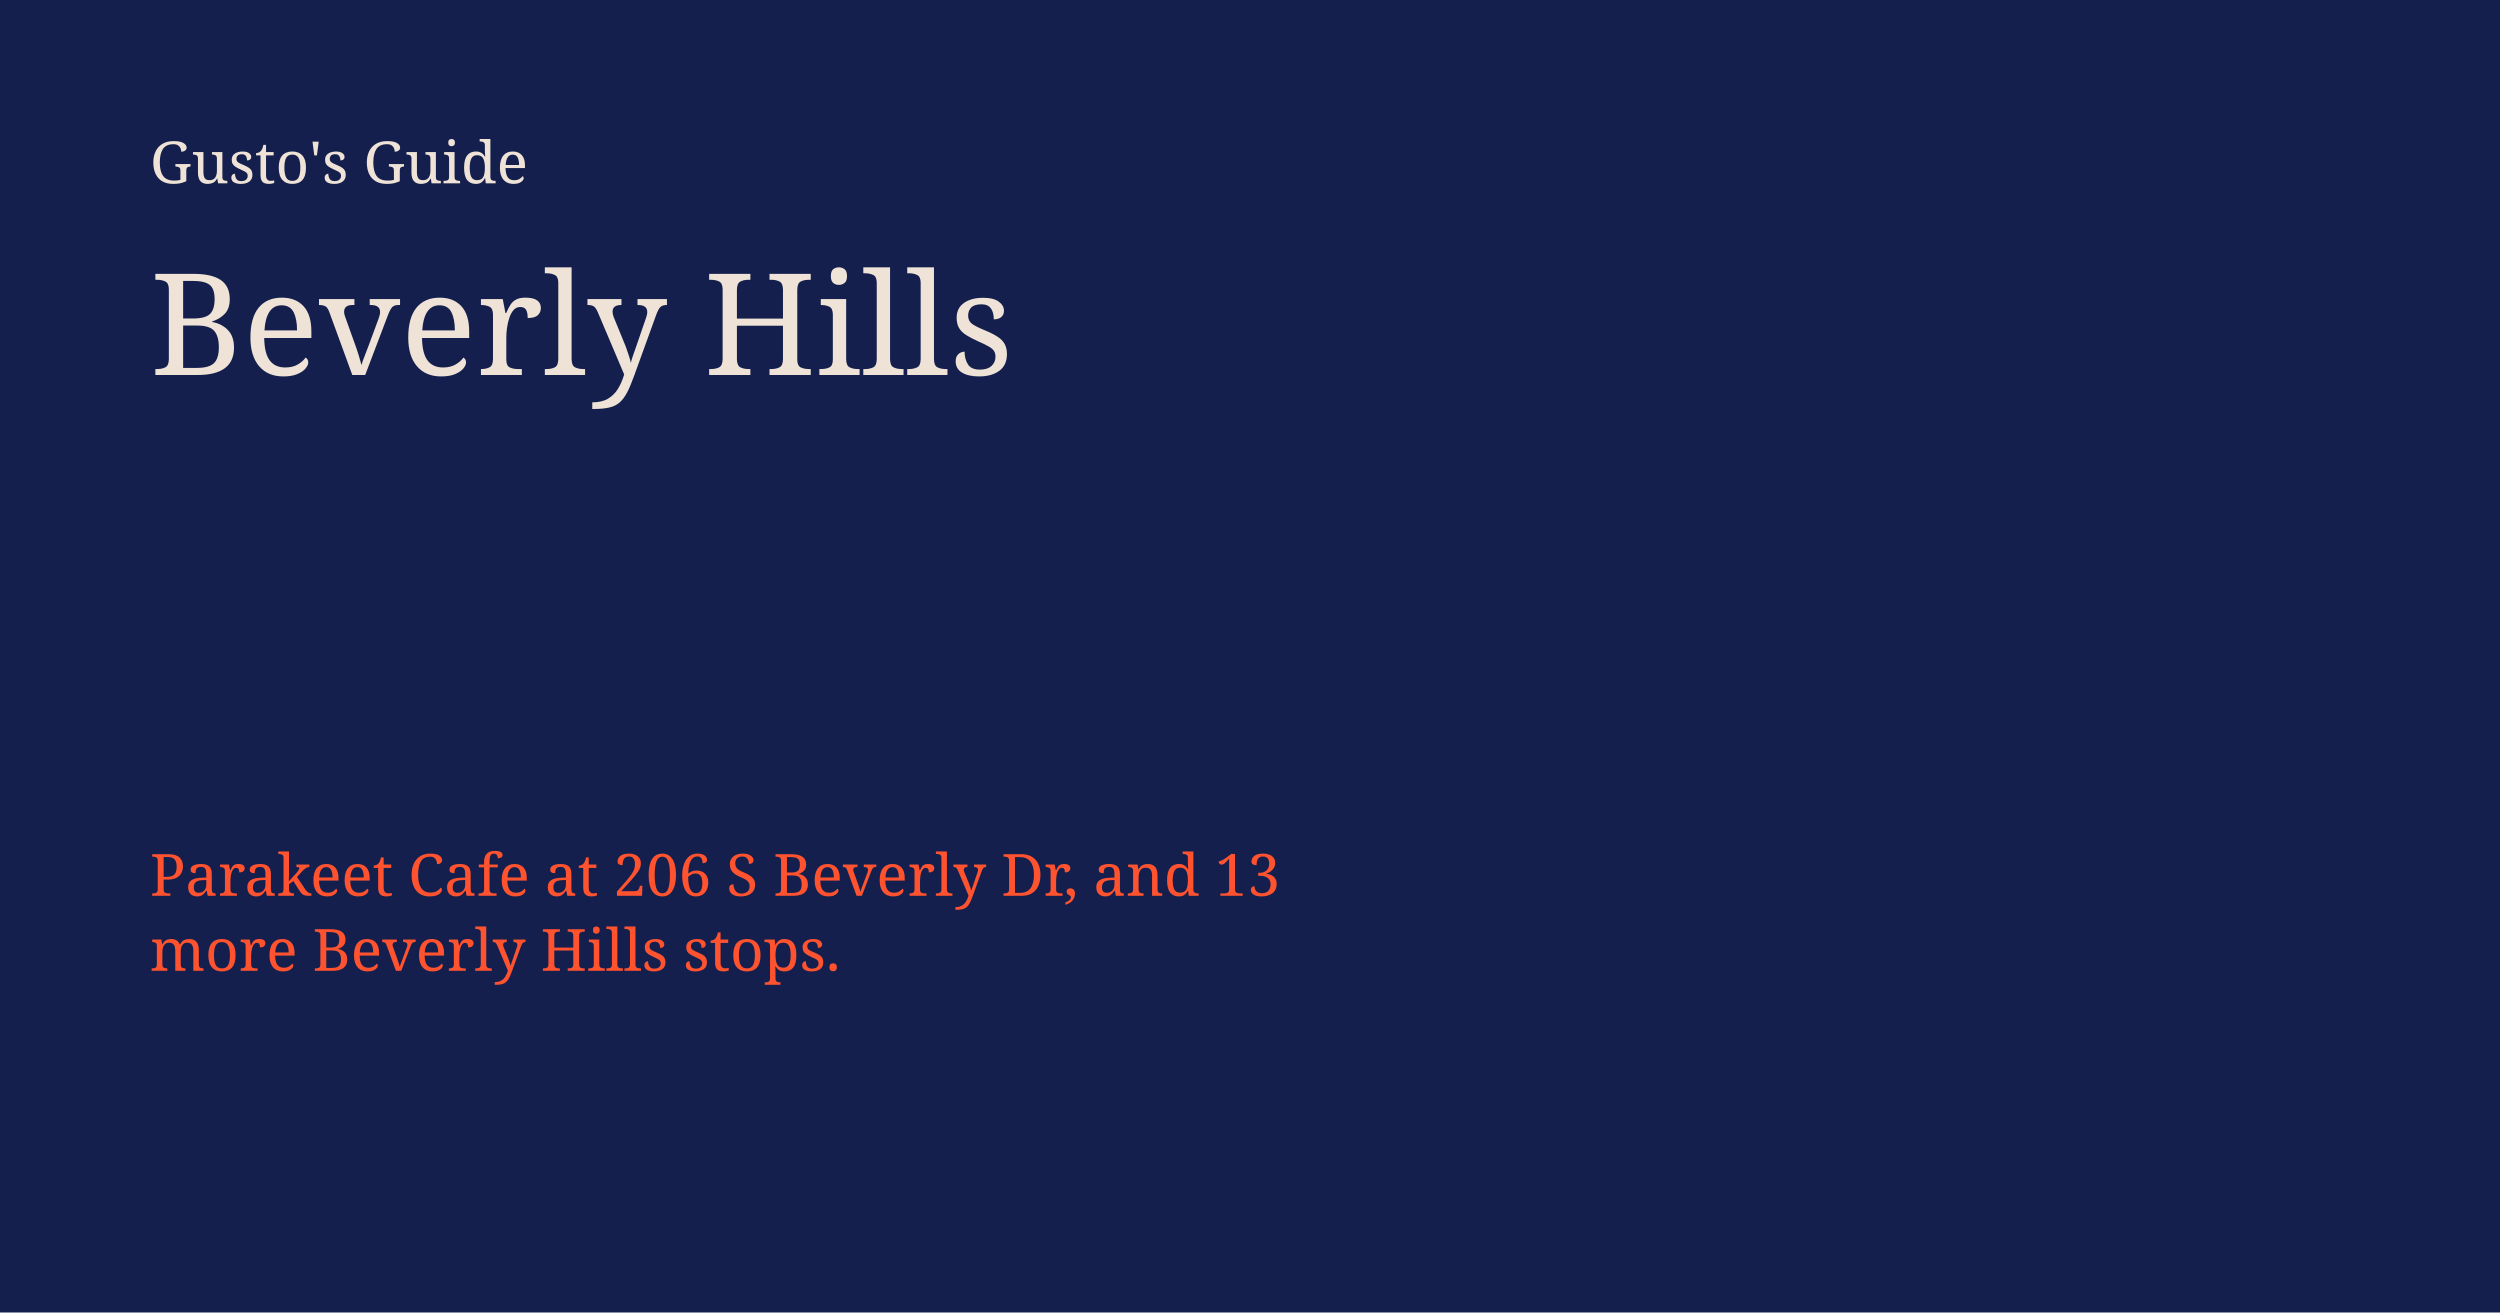
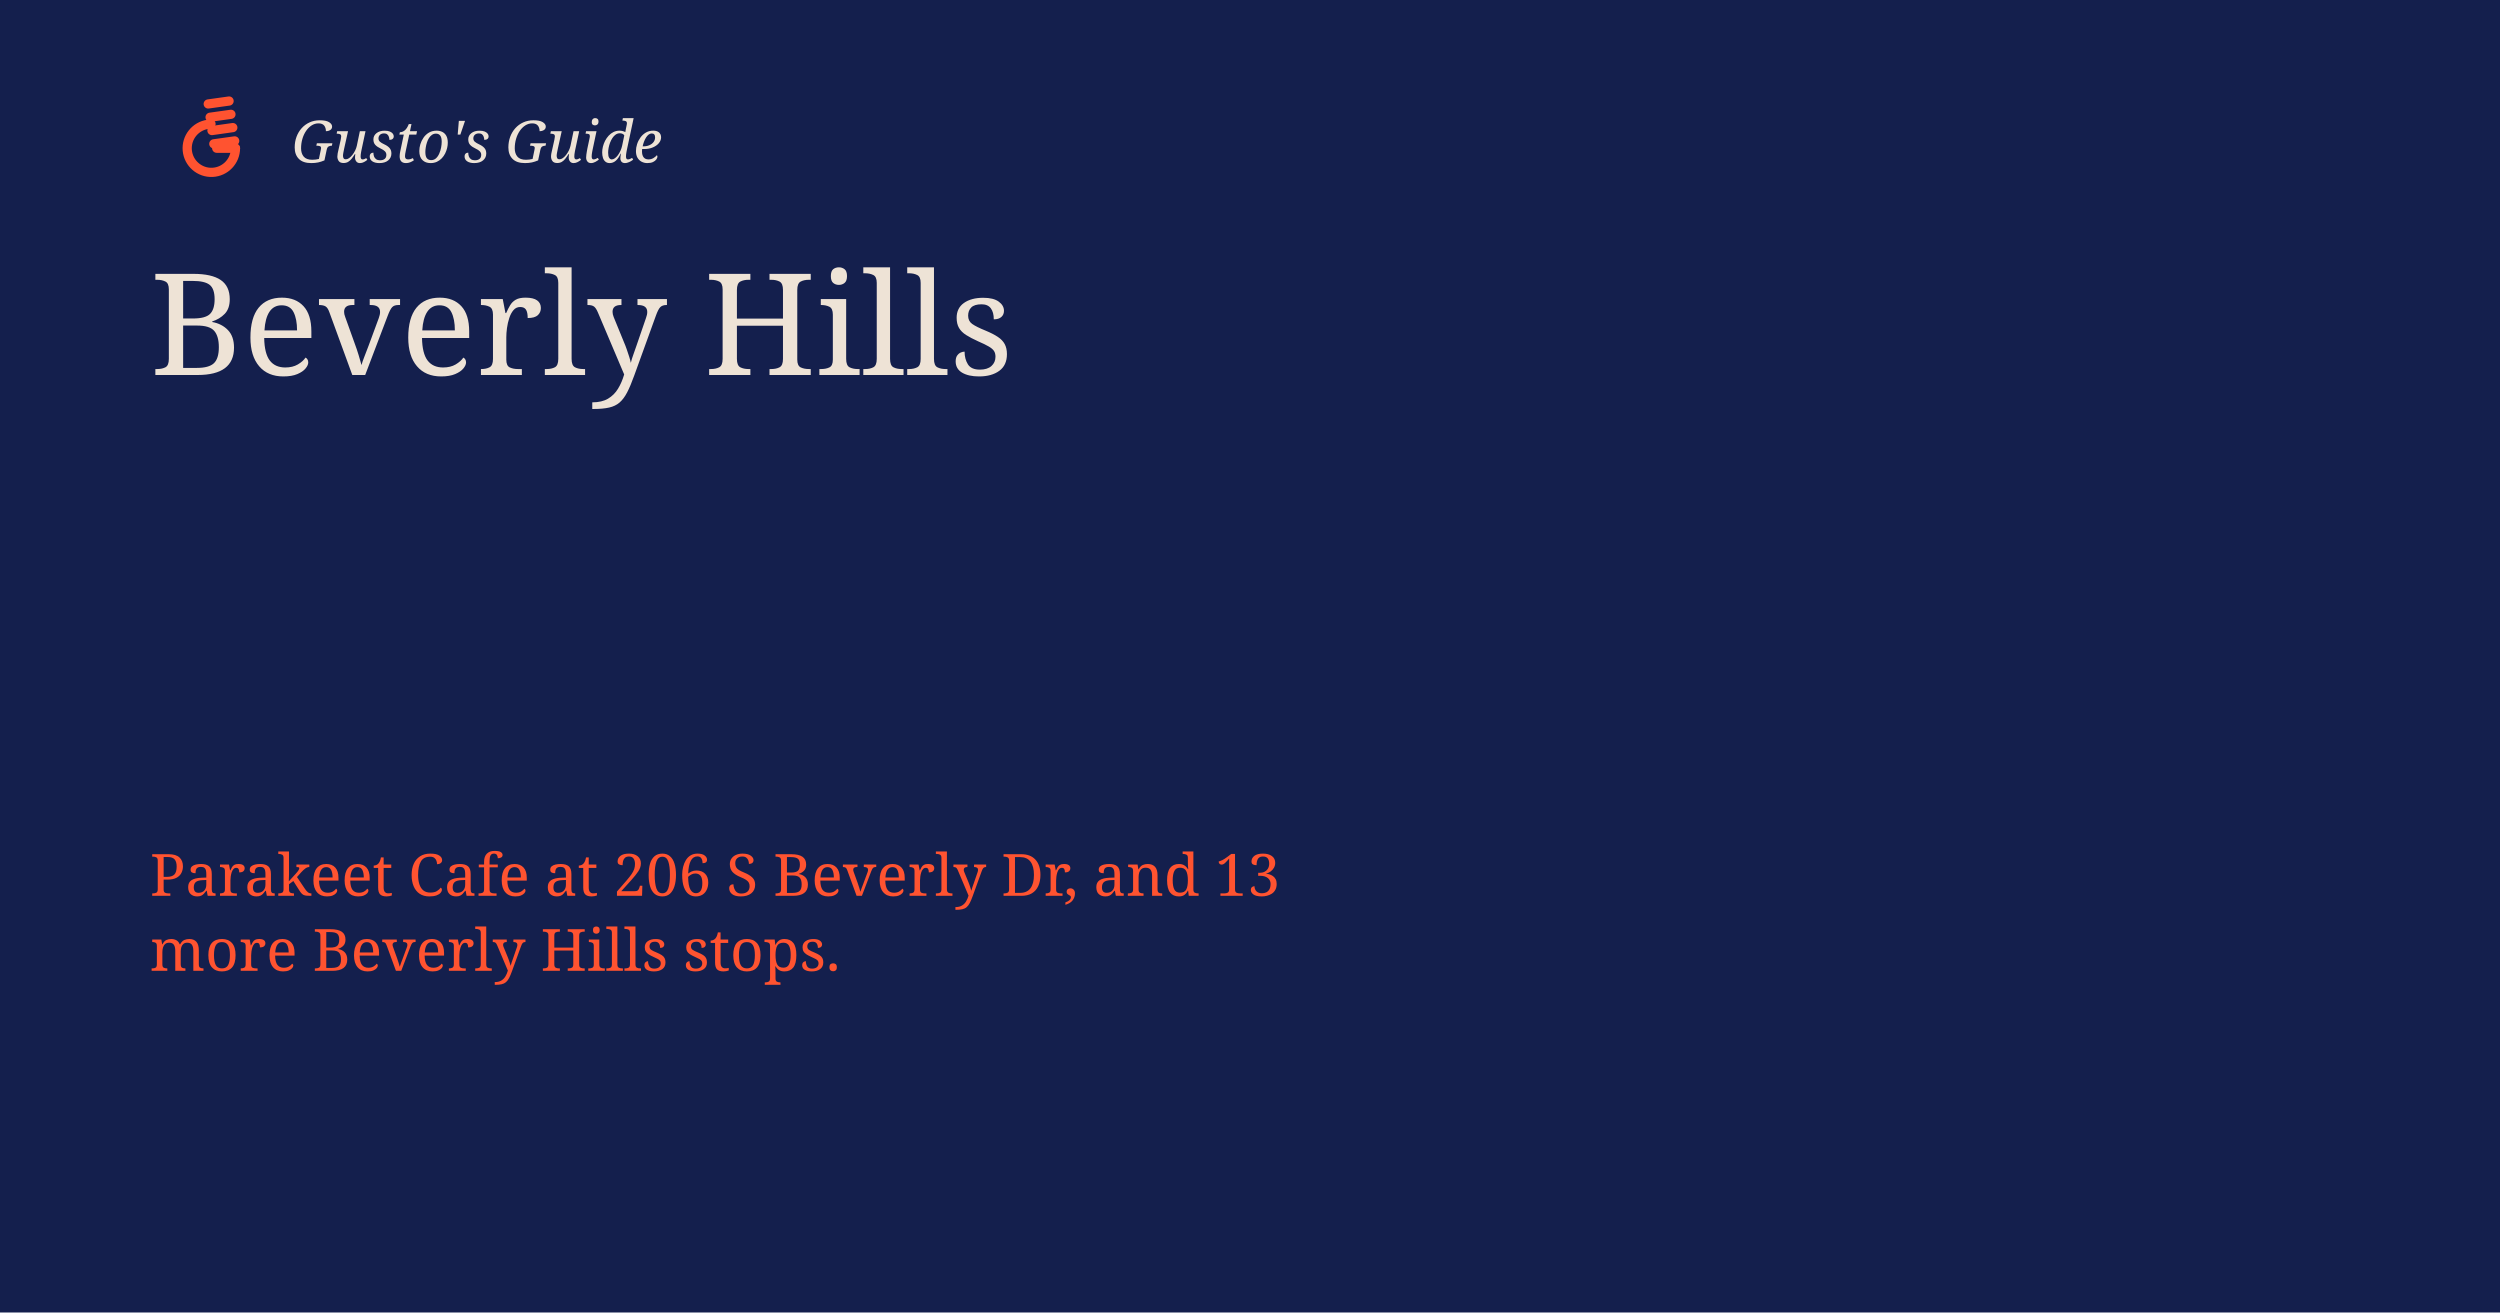
<svg xmlns="http://www.w3.org/2000/svg" width="1200" height="630" viewBox="0 0 1200 630">
  <rect width="1200" height="630" fill="#141F4D" />
-   <text x="72" y="88" fill="#EEE3D6" font-family="Georgia, serif" font-size="28">Gusto's Guide</text>
+   <g transform="translate(72 36) scale(0.92)">
+     <g transform="translate(9.6 -0.99)" fill="none" stroke="#FF5330" stroke-width="4.8" stroke-linecap="round" stroke-linejoin="round">
+       <path d="M 35 39.2 A 12.6 12.6 0 1 1 20.65 26.72 L 22.23 26.5" />
+       <path d="M 35 39.2 L 25.2 39.2" />
+       <path d="M 20.77 16.1 L 31.66 14.57 M 21.74 23.03 L 32.64 21.5 M 22.72 29.97 L 33.61 28.43 M 23.69 36.9 L 34.59 35.37" />
+     </g>
+   </g>
+   <text x="140" y="78" fill="#EEE3D6" font-family="Georgia, serif" font-size="28" font-style="italic">Gusto's Guide</text>
  <text x="72" y="180" fill="#EEE3D6" font-family="Georgia, serif" font-size="68">Beverly Hills</text>
  <text x="72" y="430" fill="#FF5330" font-family="Georgia, serif" font-size="28">Parakeet Cafe at 206 S Beverly Dr, and 13</text>
  <text x="72" y="466" fill="#FF5330" font-family="Georgia, serif" font-size="28">more Beverly Hills stops.</text>
</svg>
